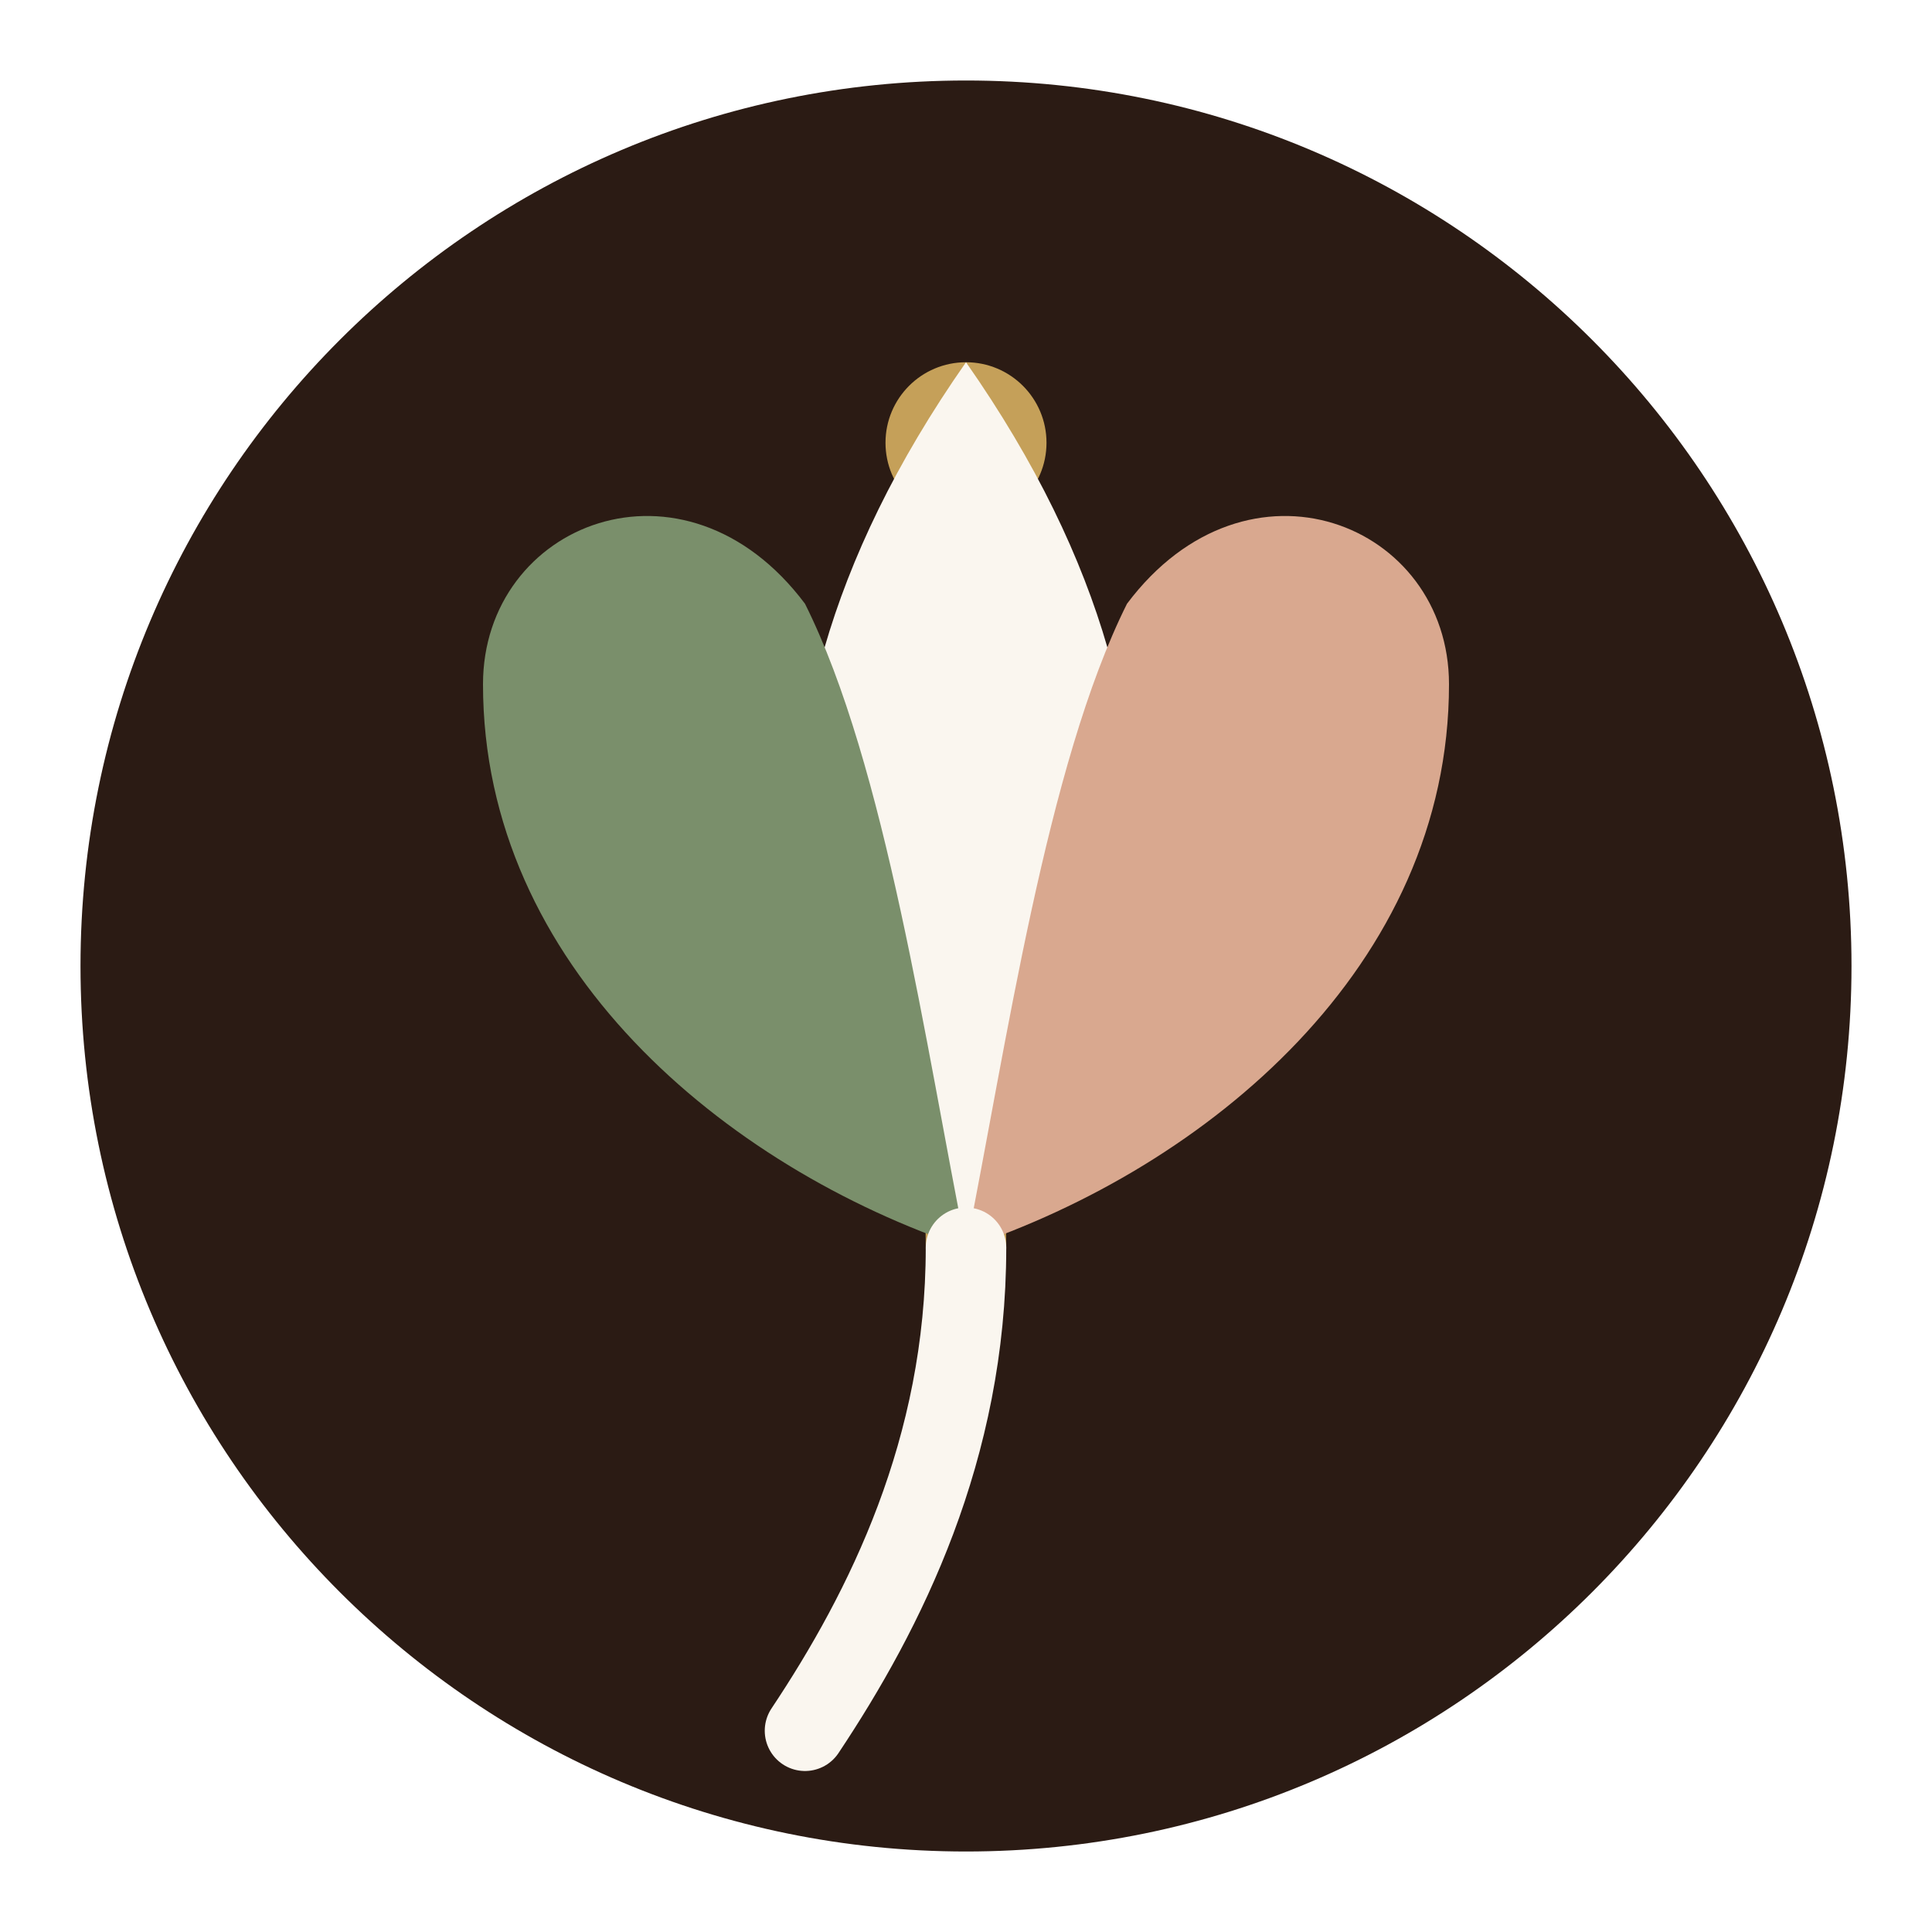
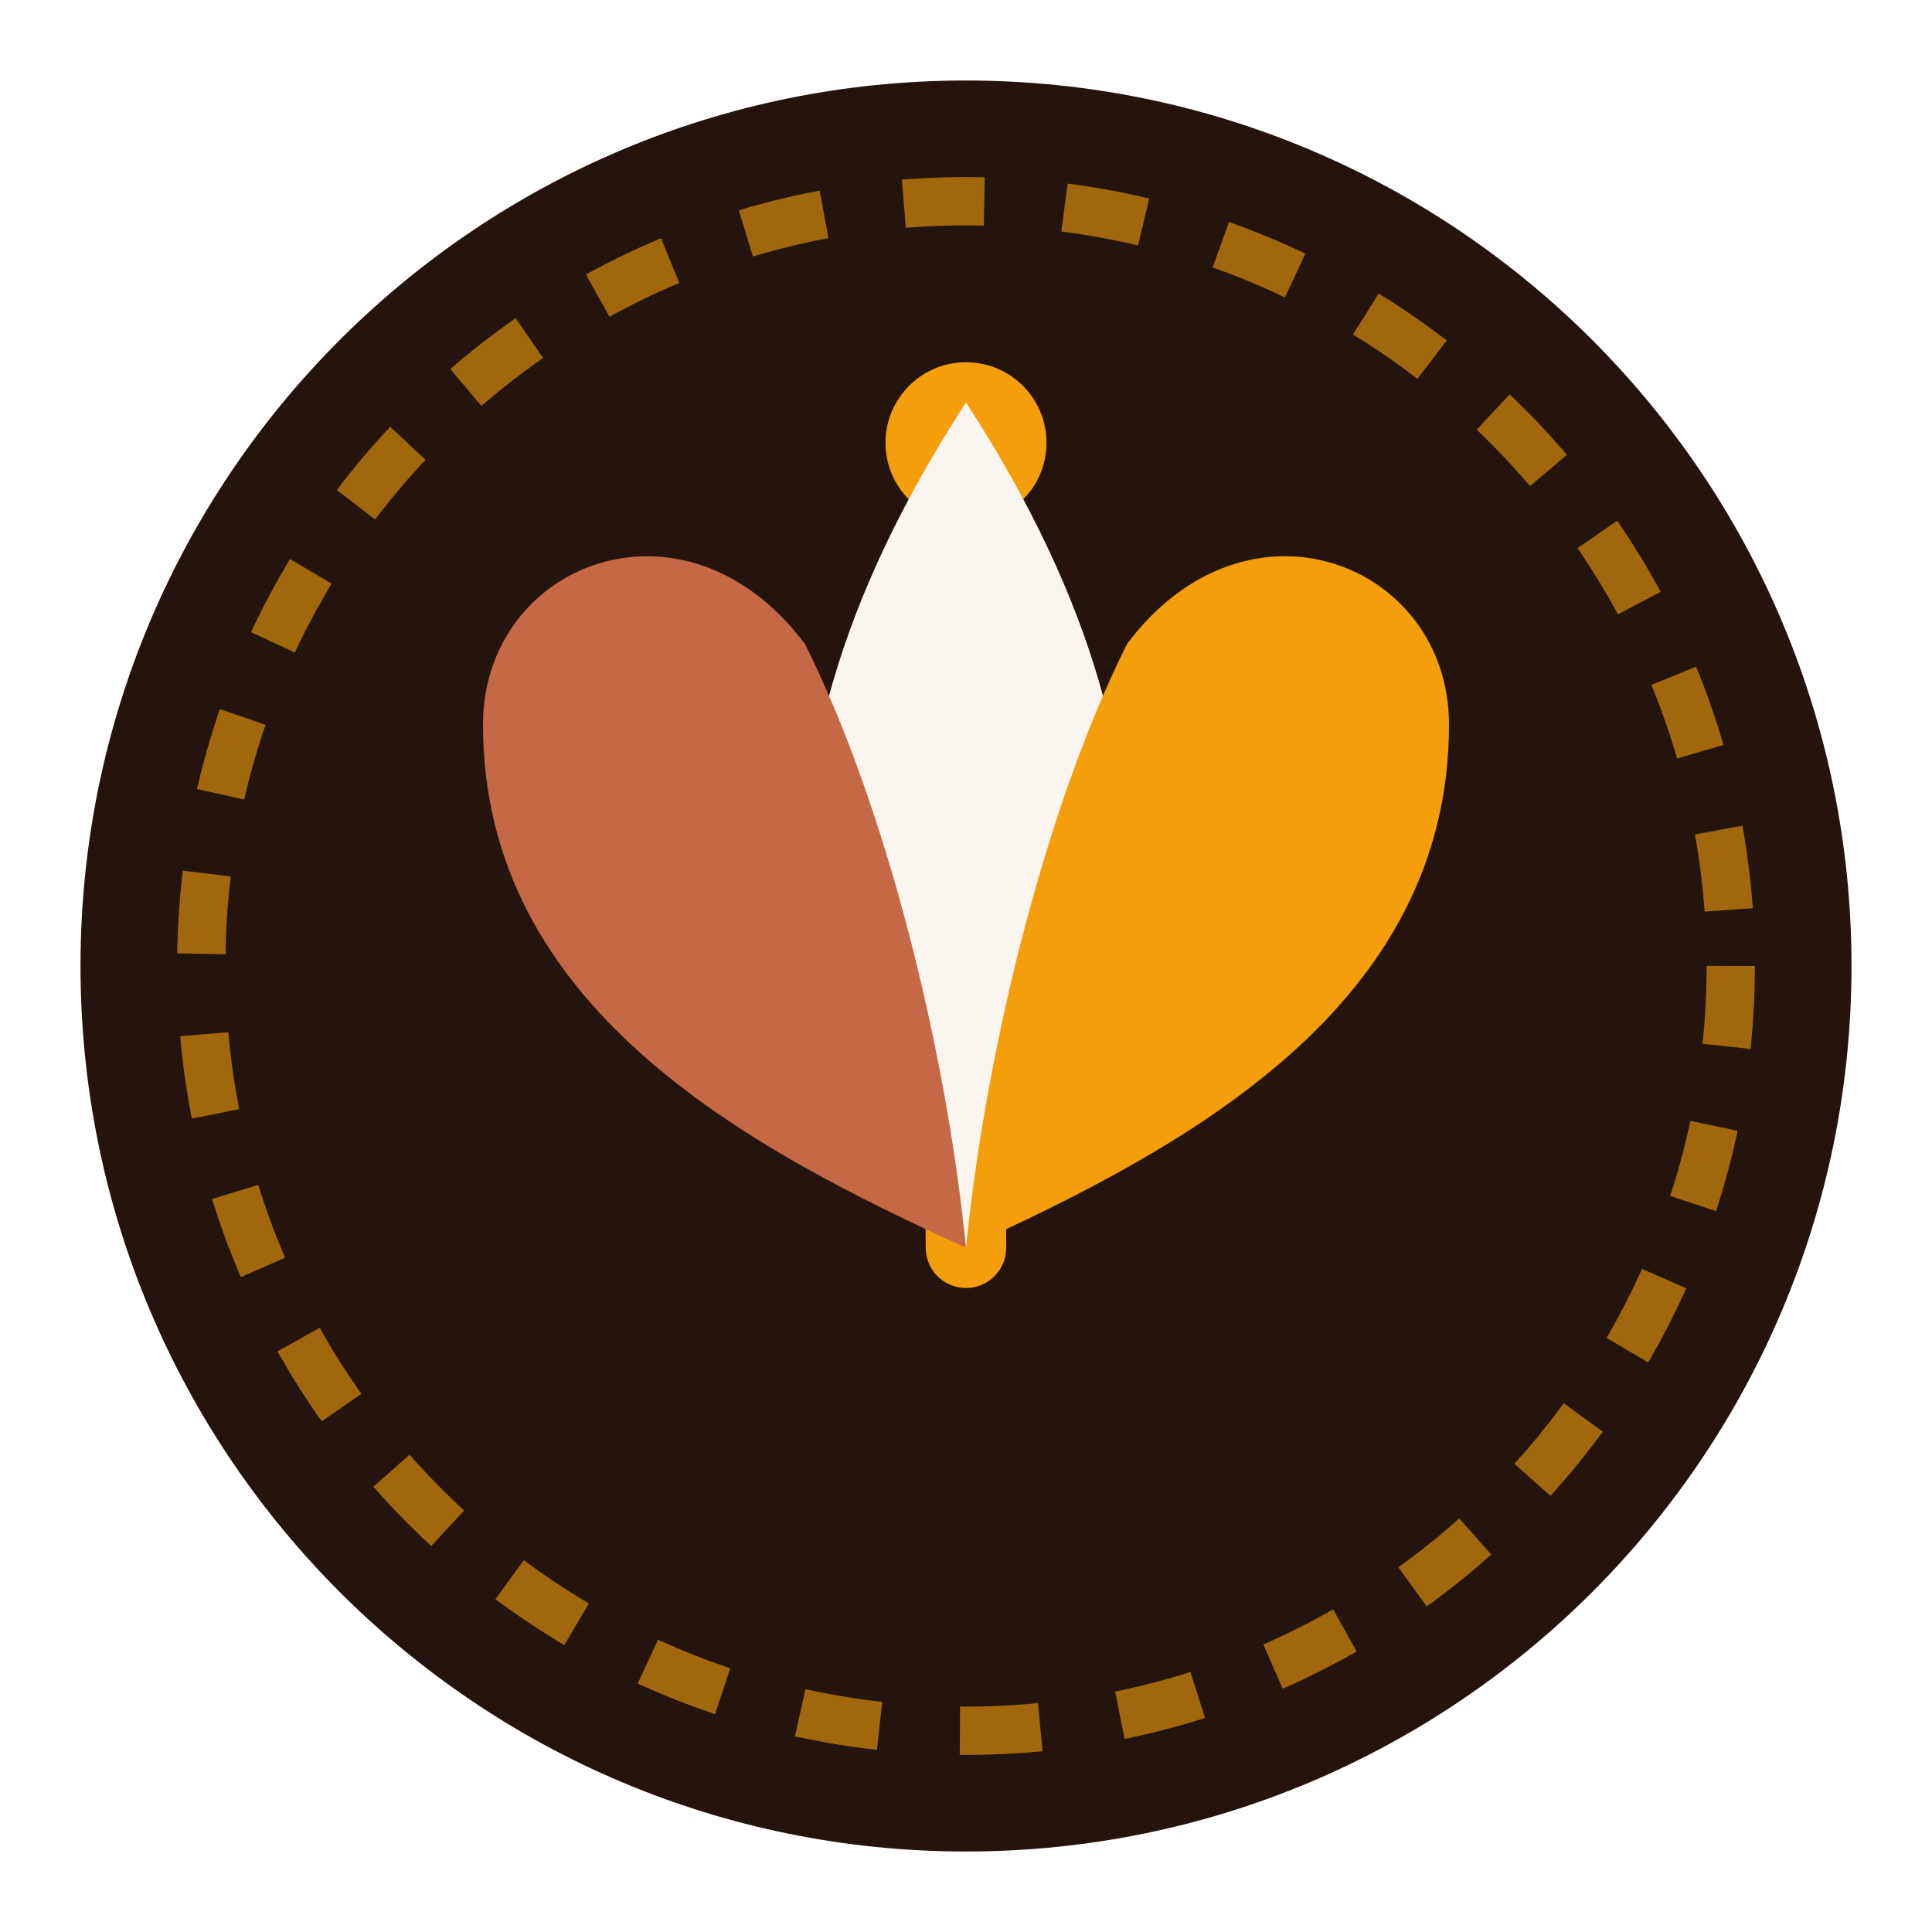
<svg xmlns="http://www.w3.org/2000/svg" width="32" height="32" viewBox="0 0 48 48" fill="none">
-   <circle cx="24" cy="24" r="22" fill="#2B1B14" />
+   <circle cx="24" cy="24" r="22" fill="#24140D" />
+   <circle cx="24" cy="24" r="19" stroke="#F59E0B" stroke-width="1.2" stroke-dasharray="2 2" opacity="0.6" />
  <g transform="translate(24, 25)">
-     <path d="M0 6 C0 0 -2 -10 0 -13" stroke="#C5A059" stroke-width="2" stroke-linecap="round" />
-     <circle cx="0" cy="-14" r="2" fill="#C5A059" />
-     <path d="M0 6 C-4 2 -7 -6 0 -16 C7 -6 4 2 0 6 Z" fill="#FAF6EF" />
-     <path d="M0 6 C-6 4 -12 -1 -12 -8 C-12 -12 -7 -14 -4 -10 C-2 -6 -1 1 0 6 Z" fill="#7A8F6B" />
-     <path d="M0 6 C6 4 12 -1 12 -8 C12 -12 7 -14 4 -10 C2 -6 1 1 0 6 Z" fill="#D9A88F" />
-     <path d="M0 6 C0 11 -2 15 -4 18" stroke="#FAF6EF" stroke-width="2" stroke-linecap="round" />
+     <path d="M0 6 C0 0 -1.5 -8 0 -13" stroke="#F59E0B" stroke-width="2" stroke-linecap="round" />
+     <circle cx="0" cy="-14" r="2" fill="#F59E0B" />
+     <path d="M0 6 C-4 2 -6.5 -5 0 -15 C6.5 -5 4 2 0 6 Z" fill="#FAF6EF" />
+     <path d="M0 6 C-5.5 3.5 -12 0 -12 -7 C-12 -11 -7 -13 -4 -9 C-2 -5 -0.5 1 0 6 Z" fill="#C46845" />
+     <path d="M0 6 C5.5 3.5 12 0 12 -7 C12 -11 7 -13 4 -9 C2 -5 0.5 1 0 6 Z" fill="#F59E0B" />
  </g>
</svg>
